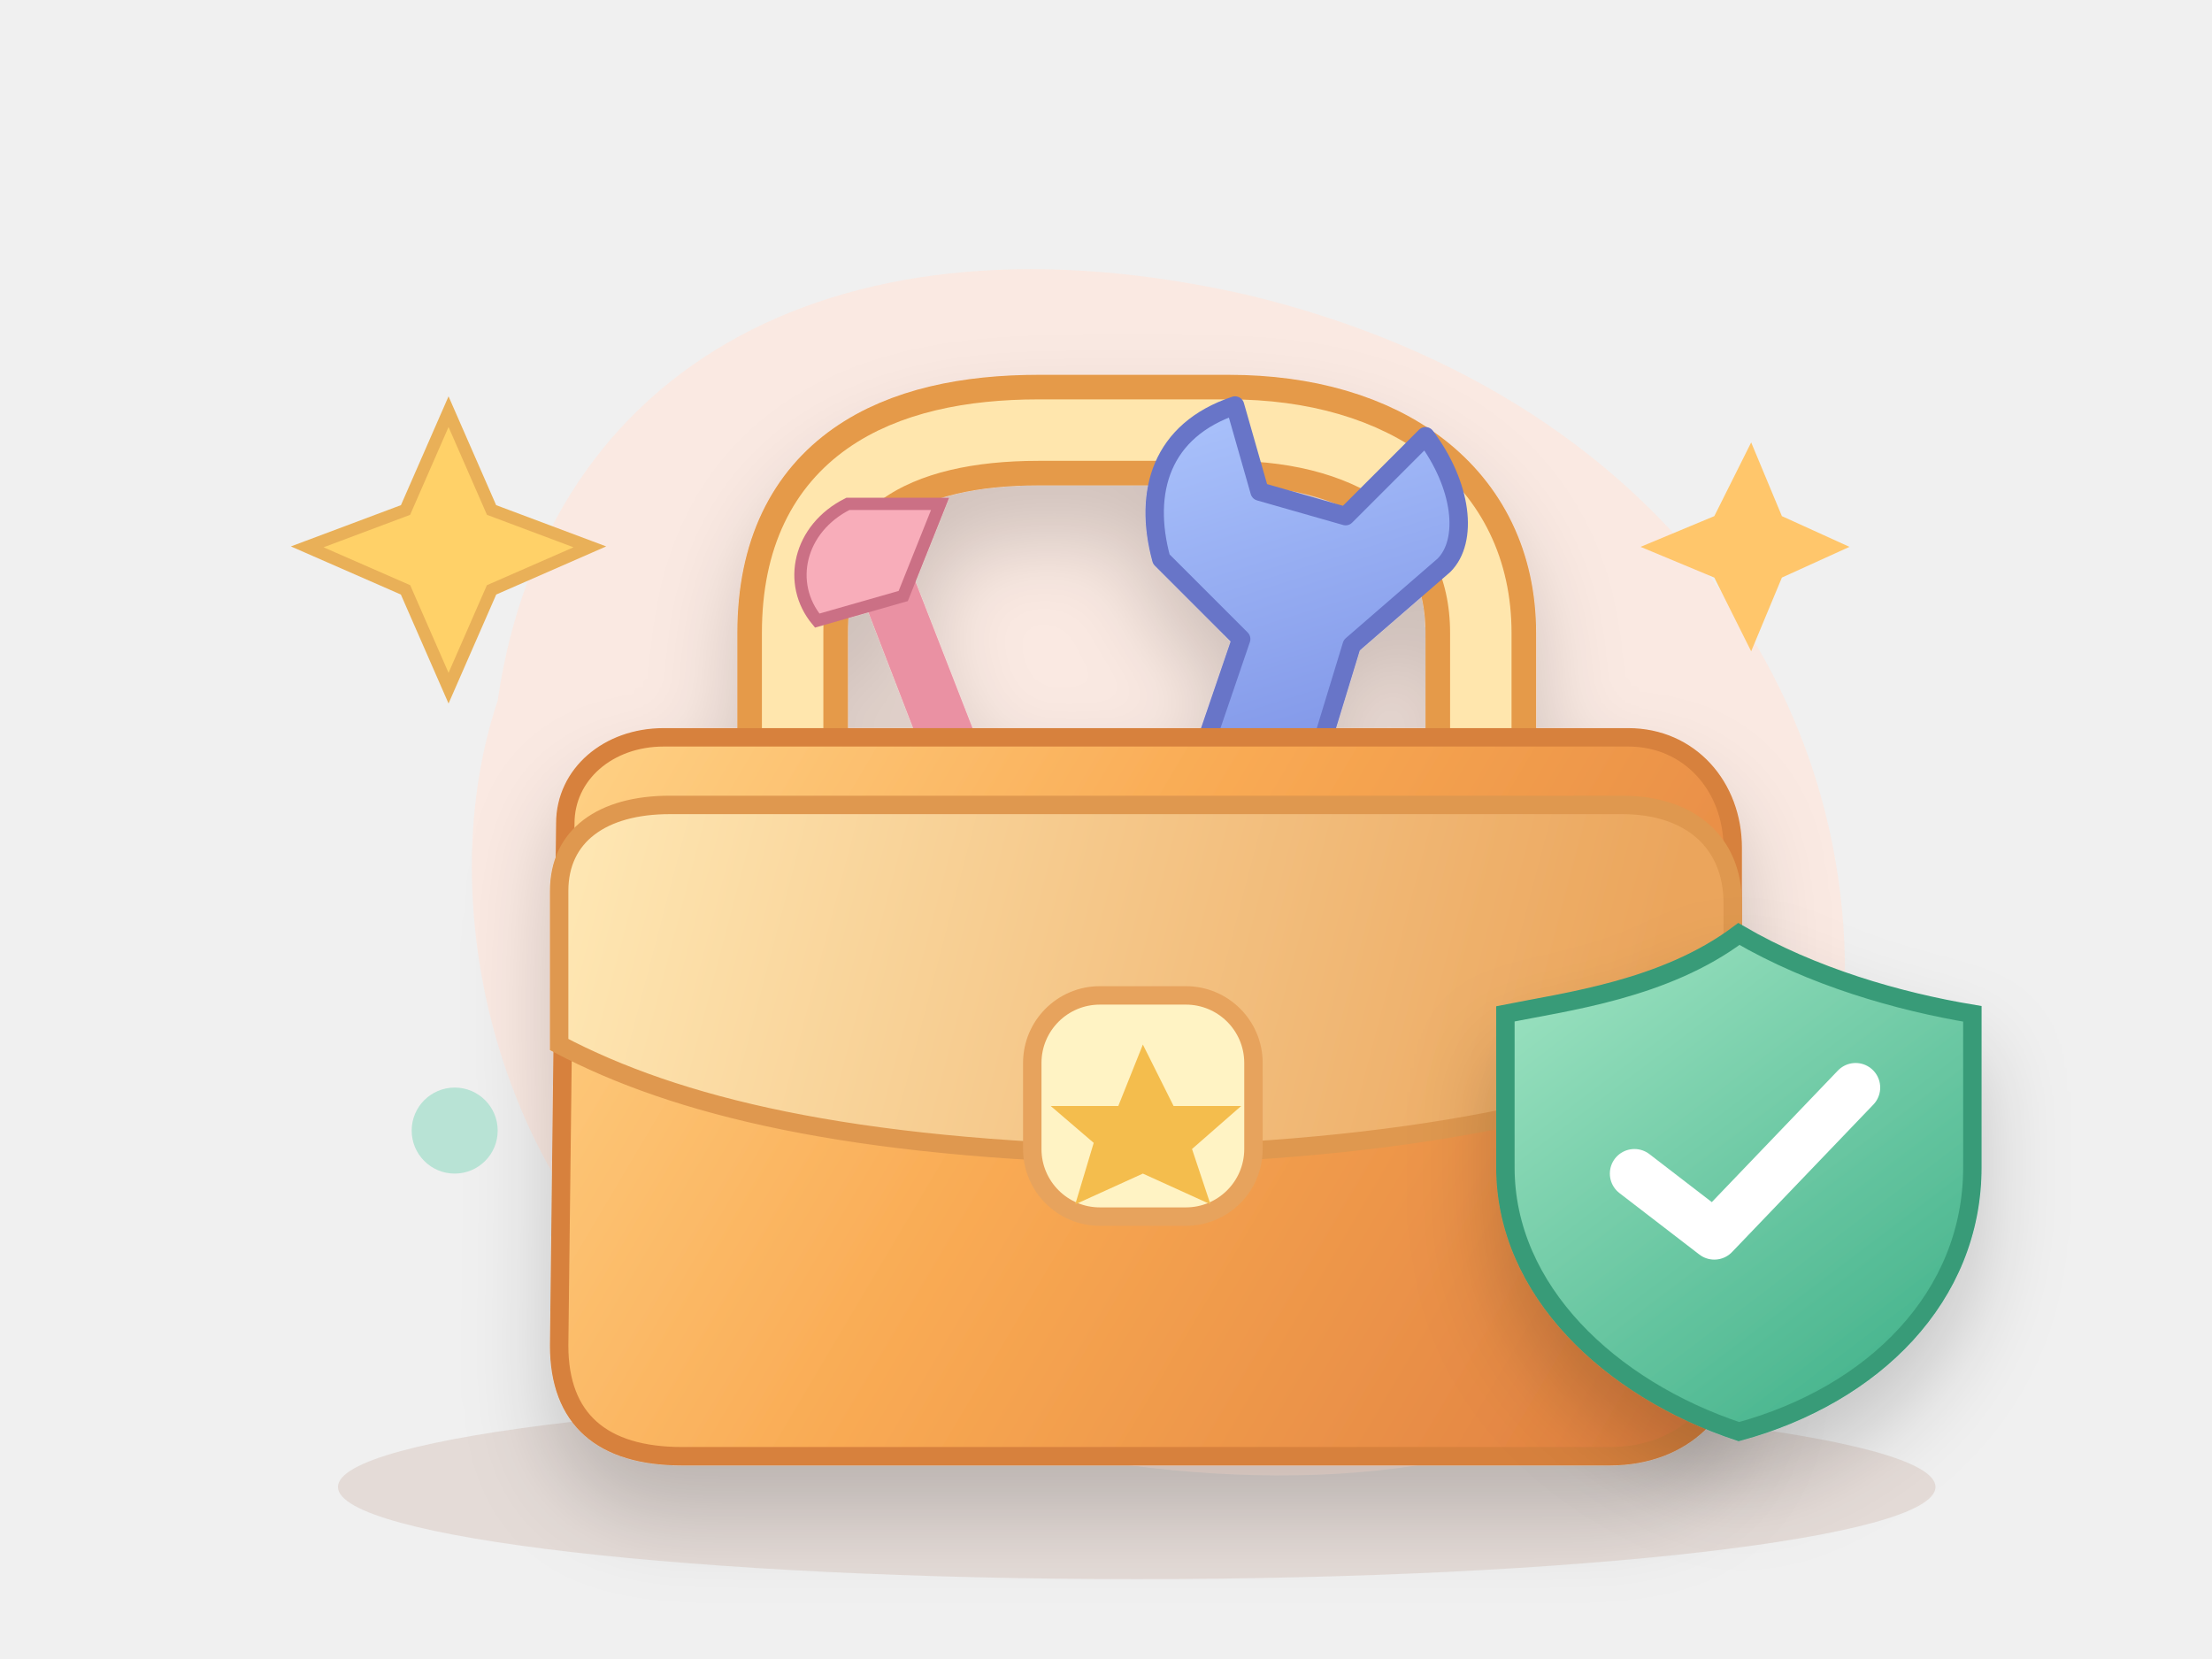
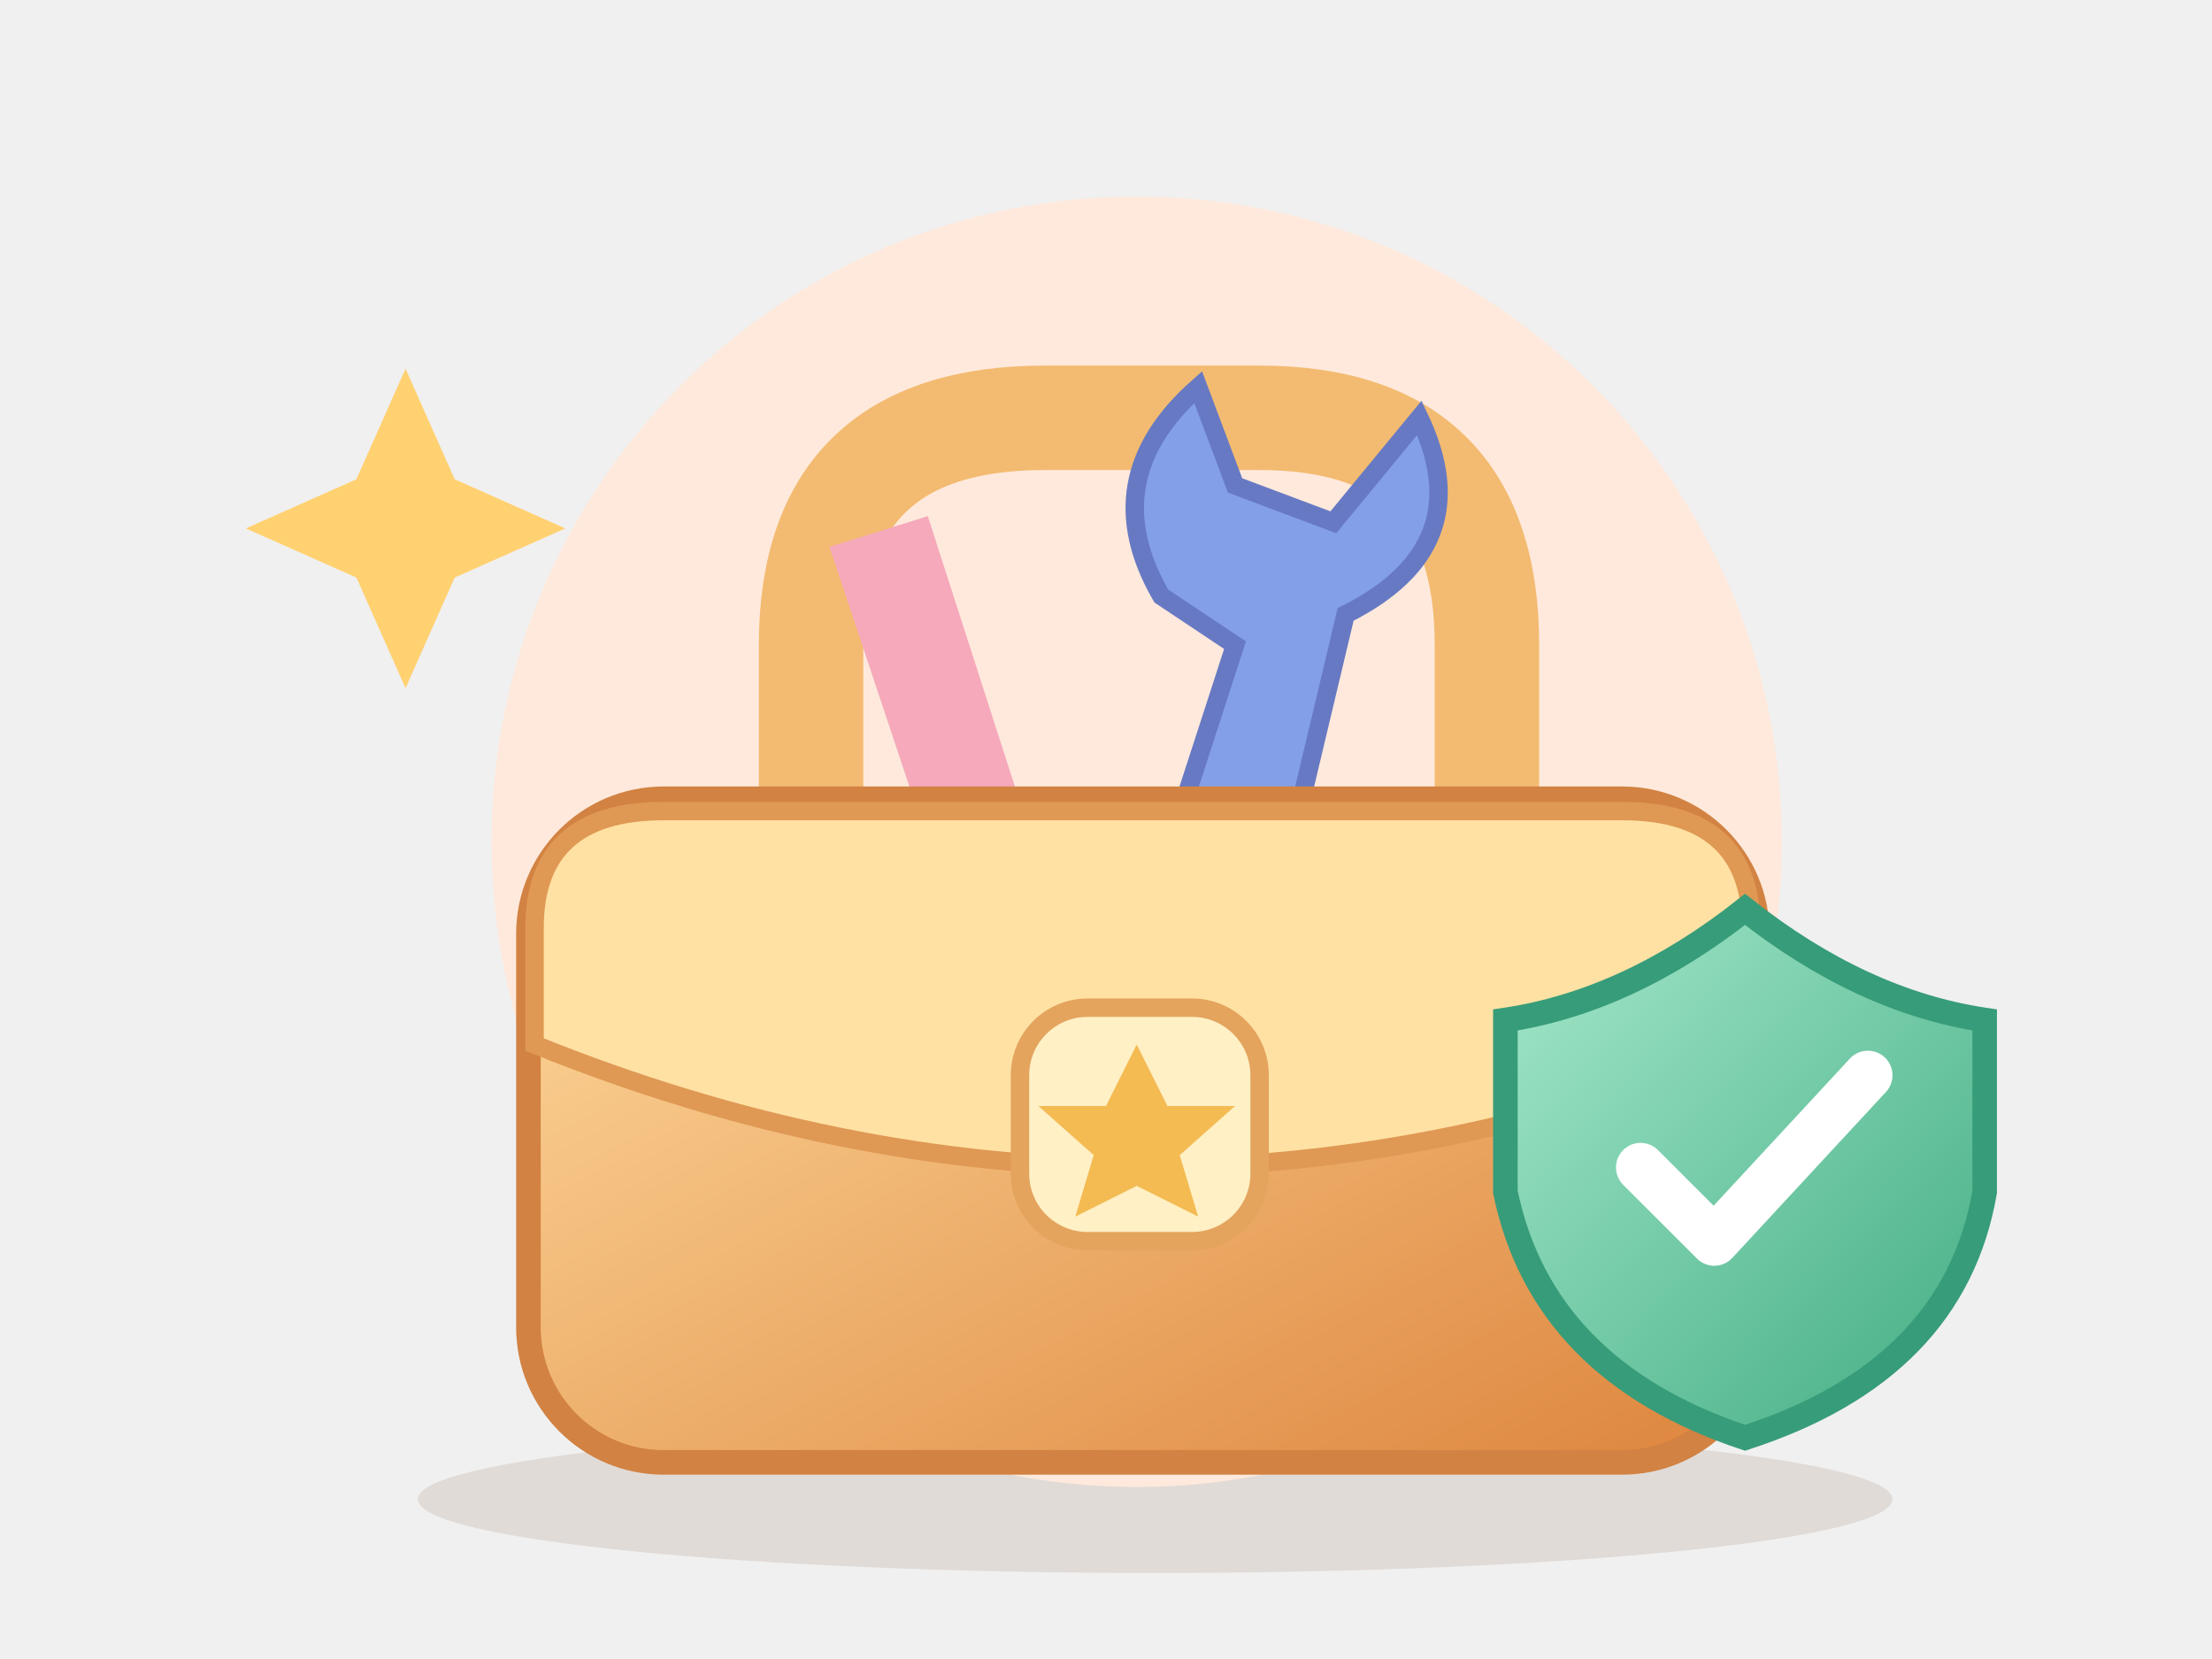
- <svg xmlns="http://www.w3.org/2000/svg" viewBox="0 0 360 270" fill="none">
+ <svg xmlns="http://www.w3.org/2000/svg" viewBox="0 0 360 270">
  <defs>
-     <linearGradient id="box" x1="76" y1="132" x2="275" y2="250" gradientUnits="userSpaceOnUse">
-       <stop stop-color="#FFD58A" />
-       <stop offset=".45" stop-color="#F9AA53" />
-       <stop offset="1" stop-color="#DE7C3E" />
+     <linearGradient id="a" x2="1" y2="1">
+       <stop stop-color="#ffdda0" />
+       <stop offset="1" stop-color="#dd843c" />
    </linearGradient>
-     <linearGradient id="lid" x1="95" y1="109" x2="270" y2="155" gradientUnits="userSpaceOnUse">
-       <stop stop-color="#FFE9B6" />
-       <stop offset="1" stop-color="#EBA55C" />
+     <linearGradient id="b" x2="1" y2="1">
+       <stop stop-color="#a5e8cb" />
+       <stop offset="1" stop-color="#41ac82" />
    </linearGradient>
-     <linearGradient id="tool" x1="203" y1="68" x2="234" y2="167" gradientUnits="userSpaceOnUse">
-       <stop stop-color="#A7BFFA" />
-       <stop offset="1" stop-color="#6175D9" />
-     </linearGradient>
-     <linearGradient id="shield" x1="250" y1="144" x2="309" y2="222" gradientUnits="userSpaceOnUse">
-       <stop stop-color="#A5E7C6" />
-       <stop offset="1" stop-color="#48B58E" />
-     </linearGradient>
-     <filter id="drop" x="-35%" y="-35%" width="180%" height="190%">
-       <feGaussianBlur in="SourceAlpha" stdDeviation="7" />
-       <feOffset dy="8" />
-       <feComponentTransfer>
-         <feFuncA type="linear" slope=".18" />
-       </feComponentTransfer>
-       <feMerge>
-         <feMergeNode />
-         <feMergeNode in="SourceGraphic" />
-       </feMerge>
-     </filter>
  </defs>
-   <ellipse cx="185" cy="242" rx="130" ry="15" fill="#9E674D" opacity=".15" />
-   <path d="M81 114C89 59 137 33 203 48C274 65 310 121 298 181C280 255 185 248 123 222C86 206 68 153 81 114Z" fill="#FDE7DE" opacity=".78" />
-   <g filter="url(#drop)">
-     <path d="M129 136V103C129 78 147 70 169 70H200C224 70 241 82 241 103V133" stroke="#E59A49" stroke-width="18" stroke-linecap="round" />
-     <path d="M129 135V103C129 78 147 70 169 70H200C224 70 241 82 241 103V133" stroke="#FFE6AD" stroke-width="10" stroke-linecap="round" />
-     <path d="M160 148L138 91L146 87L169 146" fill="#EA91A3" />
-     <path d="M138 82C130 86 128 95 133 101L147 97L153 82Z" fill="#F8ADBA" stroke="#CB7085" stroke-width="2" />
-     <path d="M209 141L220 105L235 92C239 88 238 79 232 71L219 84L205 80L201 66C189 70 186 80 189 91L202 104L188 145Z" fill="url(#tool)" stroke="#6775C8" stroke-width="3" stroke-linejoin="round" />
-     <path d="M92 134C92 126 99 120 108 120H265C275 120 282 128 282 138V218C282 229 274 237 262 237H111C98 237 91 231 91 219Z" fill="url(#box)" stroke="#D7813D" stroke-width="3" />
-     <path d="M91 145C91 136 98 131 109 131H264C275 131 282 137 282 147V170C264 179 233 187 186 188C138 187 110 180 91 170Z" fill="url(#lid)" stroke="#DF984F" stroke-width="3" />
-     <rect x="168" y="162" width="36" height="36" rx="11" fill="#FFF3C4" stroke="#E7A35D" stroke-width="3" />
-     <path d="M186 170L191 180H202L194 187L197 196L186 191L175 196L178 186L171 180H182L186 170Z" fill="#F4BD4E" />
-   </g>
-   <g filter="url(#drop)">
-     <path d="M283 152C271 161 255 163 245 165V190C245 210 262 226 283 233C305 227 321 211 321 190V165C309 163 295 159 283 152Z" fill="url(#shield)" stroke="#399B78" stroke-width="3" />
-     <path d="M266 191L279 201L302 177" stroke="#FFFFFF" stroke-width="8" stroke-linecap="round" stroke-linejoin="round" />
-   </g>
-   <path d="M73 67L80 83L96 89L80 96L73 112L66 96L50 89L66 83L73 67Z" fill="#FFD168" stroke="#E9B058" stroke-width="2" />
-   <path d="M285 72L290 84L301 89L290 94L285 106L279 94L267 89L279 84L285 72Z" fill="#FFC66B" />
-   <circle cx="74" cy="184" r="7" fill="#B8E3D5" />
+   <ellipse cx="188" cy="244" rx="120" ry="12" fill="#976f59" opacity=".17" />
+   <circle cx="185" cy="137" r="105" fill="#ffe9dc" />
+   <path d="M132 135v-30q0-37 38-37h35q37 0 37 37v30" fill="none" stroke="#f3bb71" stroke-width="17" stroke-linecap="round" />
+   <path d="m153 143-18-54 16-5 19 59" fill="#f5a9bb" />
+   <path d="m209 142 10-42q22-11 12-32l-14 17-16-6-6-16q-17 15-6 34l12 8-12 37Z" fill="#839fe7" stroke="#6779c3" stroke-width="3" />
+   <rect x="86" y="130" width="200" height="108" rx="22" fill="url(#a)" stroke="#d28242" stroke-width="4" />
+   <path d="M87 151q0-19 21-19h156q21 0 21 19v19q-99 40-198 0Z" fill="#ffe1a4" stroke="#df9954" stroke-width="3" />
+   <rect x="166" y="164" width="39" height="38" rx="11" fill="#fff0c5" stroke="#e4a45e" stroke-width="3" />
+   <path d="m185 170 5 10h11l-9 8 3 10-10-5-10 5 3-10-9-8h11Z" fill="#f4bb53" />
+   <path d="M284 148q-19 15-39 18v28q6 29 39 40 34-11 39-40v-28q-20-3-39-18Z" fill="url(#b)" stroke="#379c79" stroke-width="4" />
+   <path d="m267 190 12 12 25-27" fill="none" stroke="#fff" stroke-width="8" stroke-linecap="round" stroke-linejoin="round" />
+   <path d="m66 60 8 18 18 8-18 8-8 18-8-18-18-8 18-8Z" fill="#ffd171" />
</svg>
